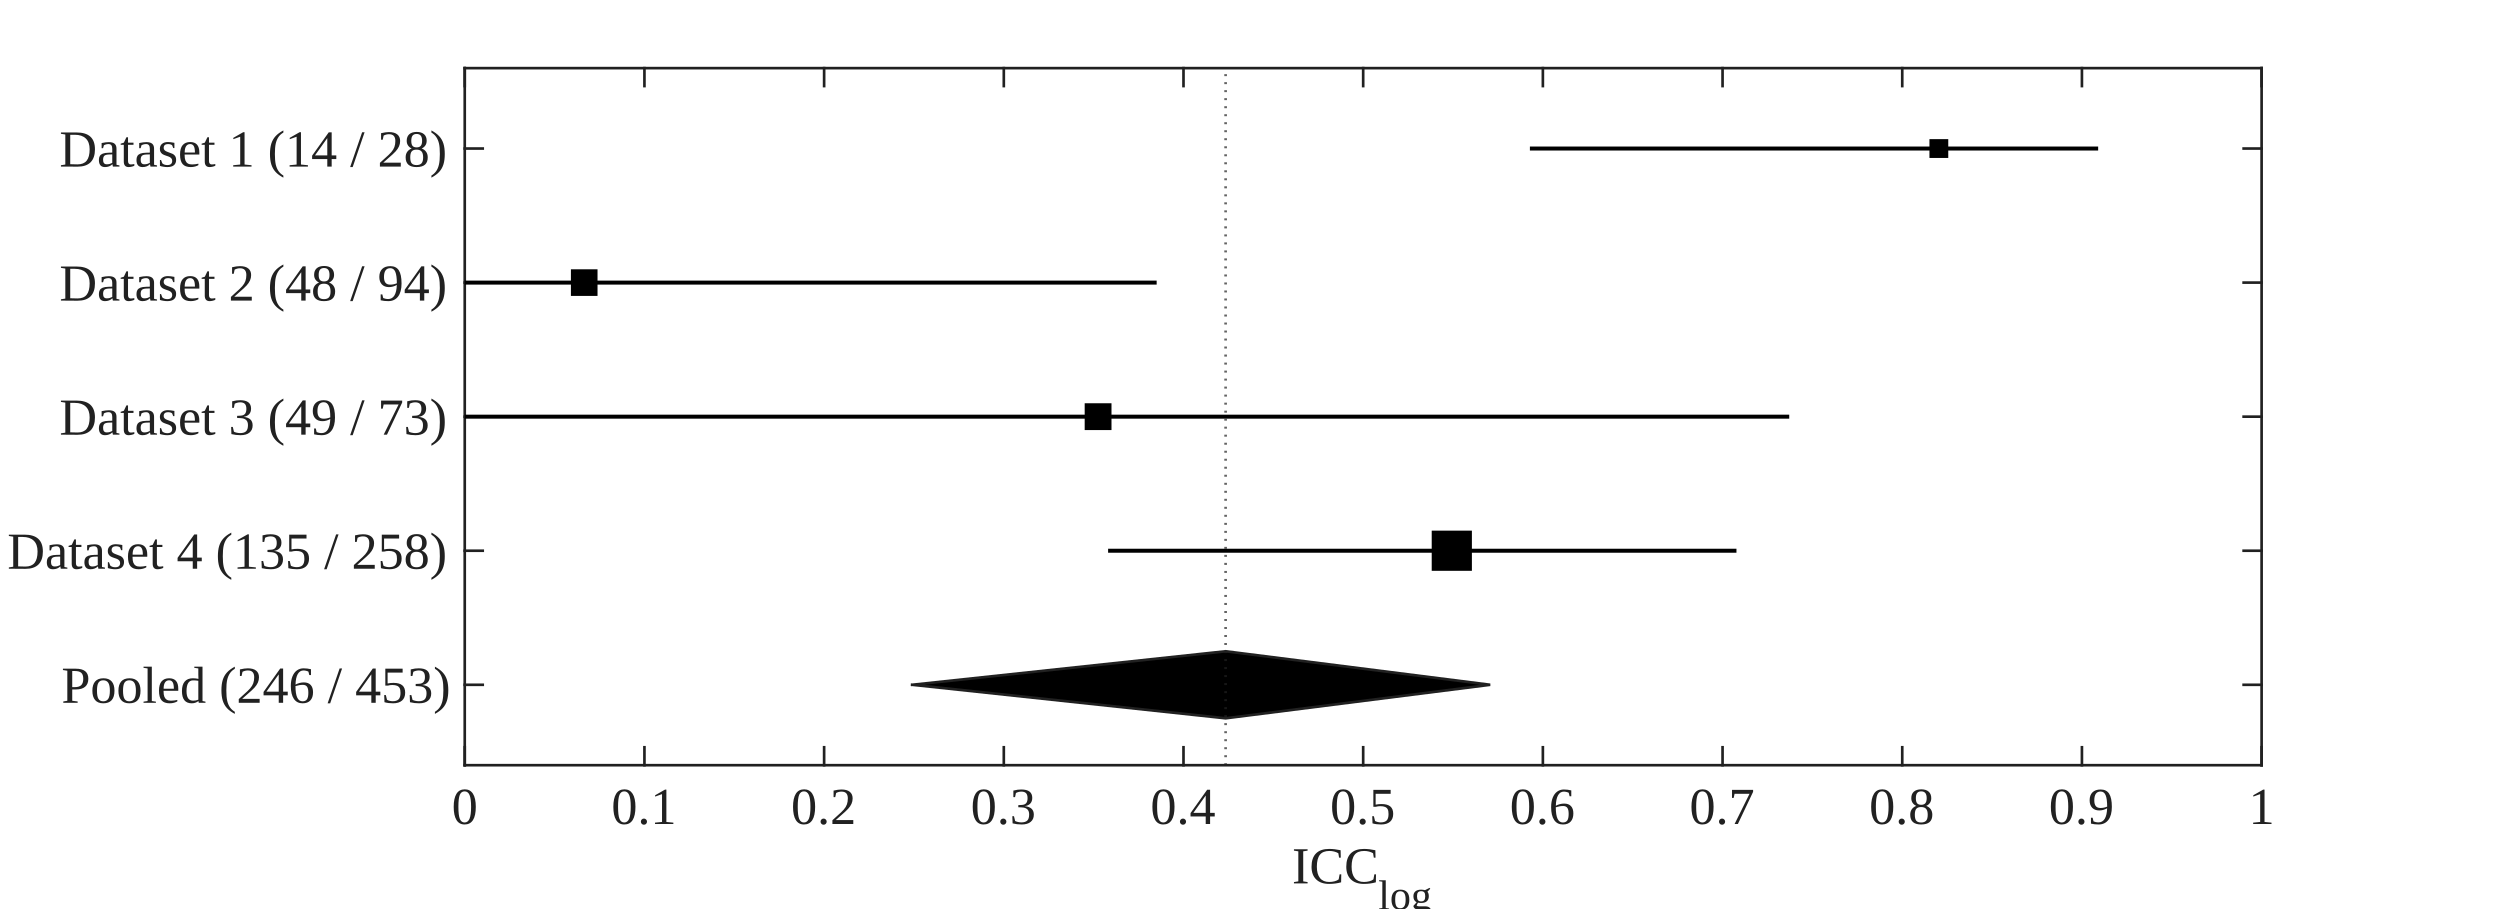
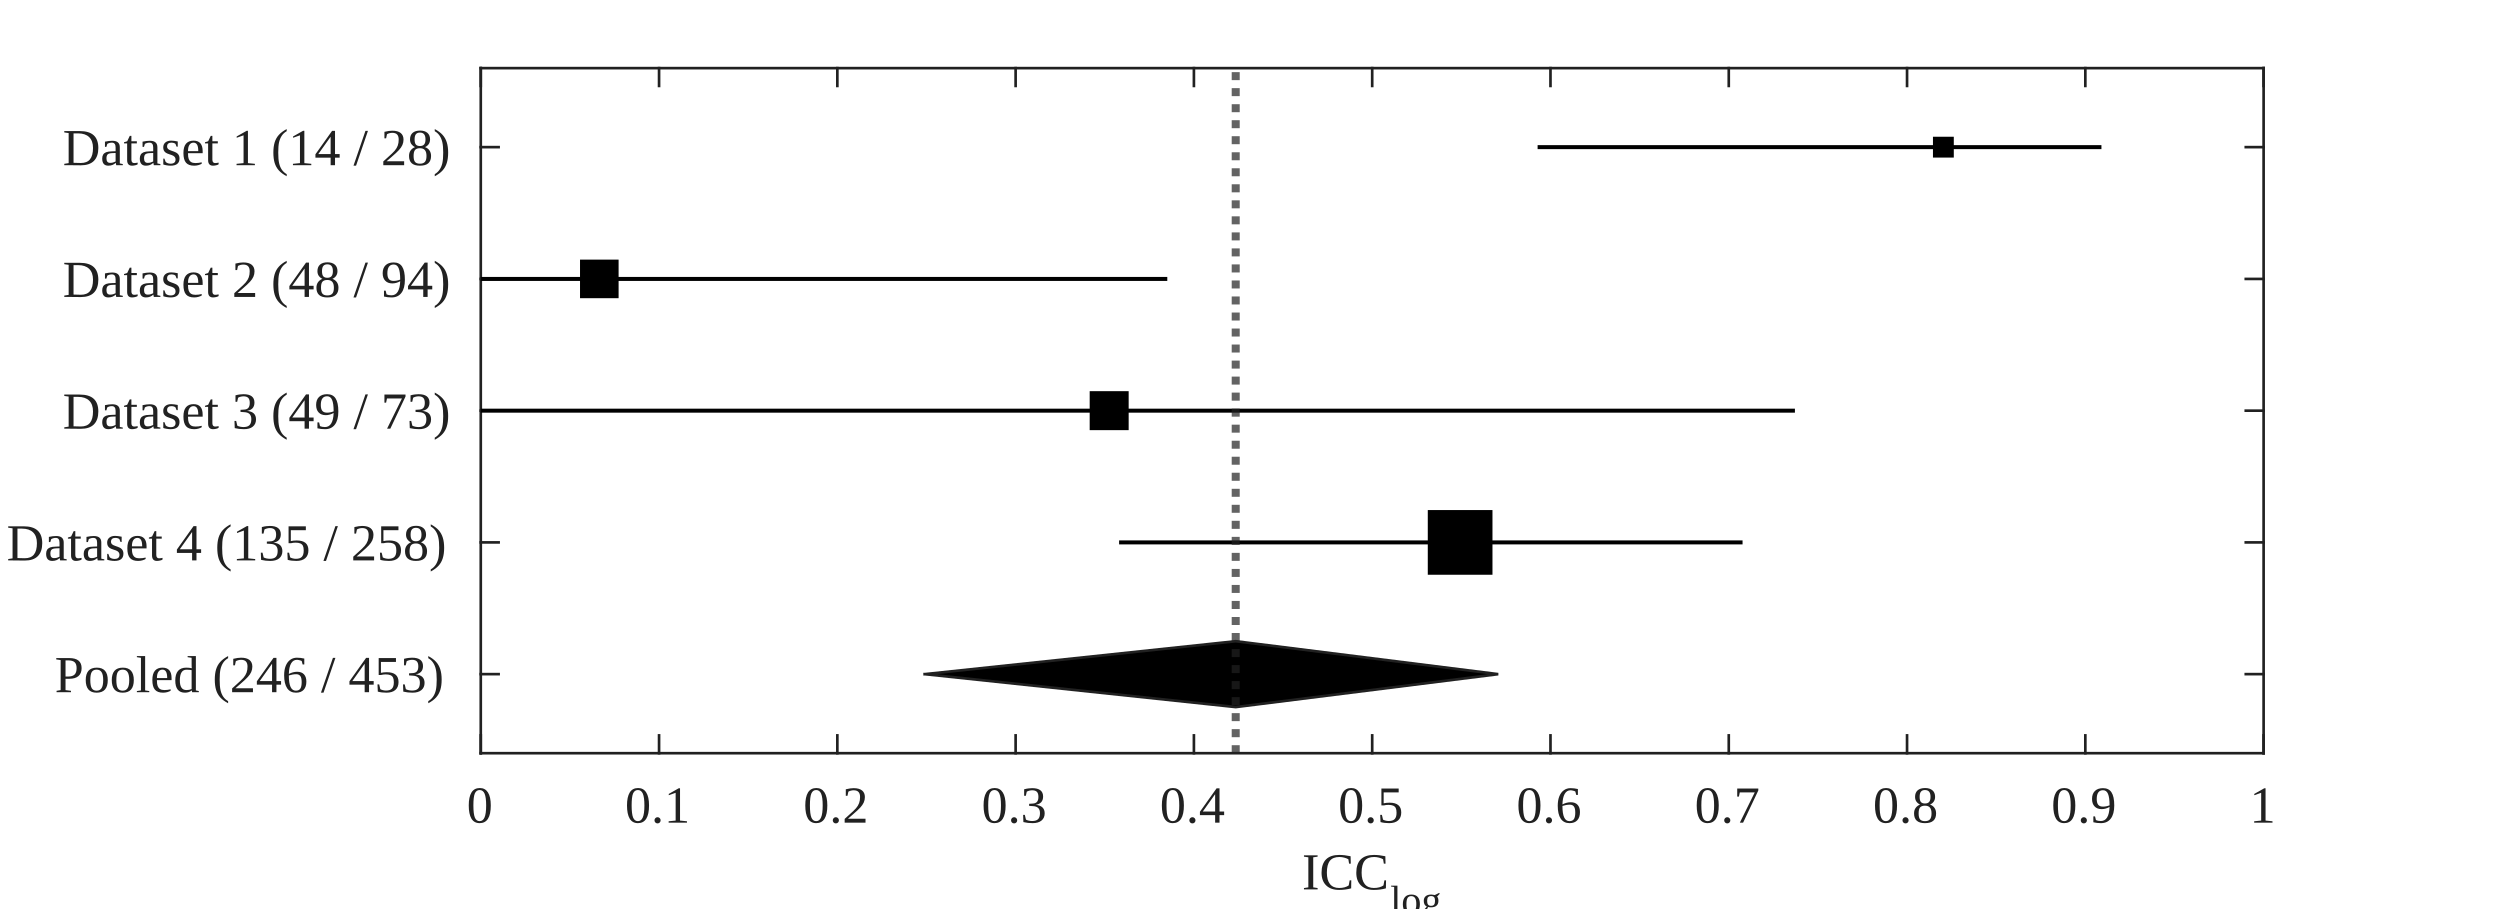
<svg xmlns="http://www.w3.org/2000/svg" width="165.1mm" height="59.972mm" viewBox="0 0 468 170" version="1.2" baseProfile="tiny">
  <defs>
</defs>
  <g fill="none" stroke="black" stroke-width="1" fill-rule="evenodd" stroke-linecap="square" stroke-linejoin="bevel">
-     <g fill="#ffffff" fill-opacity="1" stroke="none" transform="matrix(0.375,0,0,0.375,0,0)" font-family="MS Shell Dlg 2" font-size="7.875" font-weight="400" font-style="normal">
-       <path vector-effect="none" fill-rule="evenodd" d="M0,0 L1249,0 L1249,455 L0,455 L0,0" />
+     <g fill="#ffffff" fill-opacity="1" stroke="none" transform="matrix(0.75,0,0,0.75,0,0)" font-family="MS Shell Dlg 2" font-size="7.5" font-weight="400" font-style="normal">
+       <path vector-effect="none" fill-rule="evenodd" d="M0,0 L625,0 L625,228 L0,228 L0,0" />
    </g>
-     <g fill="#ffffff" fill-opacity="1" stroke="none" transform="matrix(3.75e-05,0,0,3.75e-05,0,0)" font-family="MS Shell Dlg 2" font-size="7.875" font-weight="400" font-style="normal">
-       <path vector-effect="none" fill-rule="evenodd" d="M2.32e+06,340000 L2.32e+06,3.82e+06 L1.129e+07,3.82e+06 L1.129e+07,340000 L2.32e+06,340000" />
+     <g fill="#ffffff" fill-opacity="1" stroke="none" transform="matrix(7.5e-05,0,0,7.5e-05,0,0)" font-family="MS Shell Dlg 2" font-size="7.5" font-weight="400" font-style="normal">
+       <path vector-effect="none" fill-rule="evenodd" d="M1.2e+06,170000 L1.2e+06,1.88e+06 L5.65e+06,1.88e+06 L5.65e+06,170000 L1.2e+06,170000" />
    </g>
-     <g fill="#212121" fill-opacity="1" stroke="#212121" stroke-opacity="1" stroke-width="1" stroke-linecap="square" stroke-linejoin="bevel" transform="matrix(0.375,0,0,0.375,241.875,165.375)" font-family="Times New Roman" font-size="26" font-weight="400" font-style="normal">
-       <text fill="#212121" fill-opacity="1" stroke="none" xml:space="preserve" x="0" y="0" font-family="Times New Roman" font-size="26" font-weight="400" font-style="normal">ICC</text>
+     <g fill="#212121" fill-opacity="1" stroke="#212121" stroke-opacity="1" stroke-width="1" stroke-linecap="square" stroke-linejoin="bevel" transform="matrix(0.75,0,0,0.75,243.75,166.5)" font-family="Times New Roman" font-size="13" font-weight="400" font-style="normal">
+       <text fill="#212121" fill-opacity="1" stroke="none" xml:space="preserve" x="0" y="0" font-family="Times New Roman" font-size="13" font-weight="400" font-style="normal">ICC</text>
    </g>
-     <g fill="#212121" fill-opacity="1" stroke="#212121" stroke-opacity="1" stroke-width="1" stroke-linecap="square" stroke-linejoin="bevel" transform="matrix(0.375,0,0,0.375,258,170.25)" font-family="Times New Roman" font-size="21" font-weight="400" font-style="normal">
-       <text fill="#212121" fill-opacity="1" stroke="none" xml:space="preserve" x="0" y="0" font-family="Times New Roman" font-size="21" font-weight="400" font-style="normal">log</text>
+     <g fill="#212121" fill-opacity="1" stroke="#212121" stroke-opacity="1" stroke-width="1" stroke-linecap="square" stroke-linejoin="bevel" transform="matrix(0.75,0,0,0.75,260.25,171)" font-family="Times New Roman" font-size="10" font-weight="400" font-style="normal">
+       <text fill="#212121" fill-opacity="1" stroke="none" xml:space="preserve" x="0" y="0" font-family="Times New Roman" font-size="10" font-weight="400" font-style="normal">log</text>
    </g>
-     <g fill="#212121" fill-opacity="1" stroke="#212121" stroke-opacity="1" stroke-width="1.333" stroke-linecap="square" stroke-linejoin="round" transform="matrix(0.375,0,0,0.375,0,0)" font-family="Times New Roman" font-size="21" font-weight="400" font-style="normal">
-       <polyline fill="none" vector-effect="none" points="232,382 1129,382 " />
-       <polyline fill="none" vector-effect="none" points="232,34 1129,34 " />
-       <polyline fill="none" vector-effect="none" points="232,382 232,373.03 " />
-       <polyline fill="none" vector-effect="none" points="232,42.97 232,34 " />
-       <polyline fill="none" vector-effect="none" points="321.7,382 321.7,373.03 " />
-       <polyline fill="none" vector-effect="none" points="321.7,42.97 321.7,34 " />
-       <polyline fill="none" vector-effect="none" points="411.4,382 411.4,373.03 " />
-       <polyline fill="none" vector-effect="none" points="411.4,42.97 411.4,34 " />
-       <polyline fill="none" vector-effect="none" points="501.1,382 501.1,373.03 " />
-       <polyline fill="none" vector-effect="none" points="501.1,42.97 501.1,34 " />
-       <polyline fill="none" vector-effect="none" points="590.8,382 590.8,373.03 " />
-       <polyline fill="none" vector-effect="none" points="590.8,42.97 590.8,34 " />
-       <polyline fill="none" vector-effect="none" points="680.5,382 680.5,373.03 " />
-       <polyline fill="none" vector-effect="none" points="680.5,42.97 680.5,34 " />
-       <polyline fill="none" vector-effect="none" points="770.2,382 770.2,373.03 " />
-       <polyline fill="none" vector-effect="none" points="770.2,42.97 770.2,34 " />
-       <polyline fill="none" vector-effect="none" points="859.9,382 859.9,373.03 " />
-       <polyline fill="none" vector-effect="none" points="859.9,42.97 859.9,34 " />
-       <polyline fill="none" vector-effect="none" points="949.6,382 949.6,373.03 " />
-       <polyline fill="none" vector-effect="none" points="949.6,42.97 949.6,34 " />
-       <polyline fill="none" vector-effect="none" points="1039.3,382 1039.3,373.03 " />
-       <polyline fill="none" vector-effect="none" points="1039.3,42.97 1039.3,34 " />
-       <polyline fill="none" vector-effect="none" points="1129,382 1129,373.03 " />
-       <polyline fill="none" vector-effect="none" points="1129,42.97 1129,34 " />
+     <g fill="#212121" fill-opacity="1" stroke="#212121" stroke-opacity="1" stroke-width="0.667" stroke-linecap="square" stroke-linejoin="round" transform="matrix(0.75,0,0,0.75,0,0)" font-family="Times New Roman" font-size="10" font-weight="400" font-style="normal">
+       <polyline fill="none" vector-effect="none" points="120,188 565,188 " />
+       <polyline fill="none" vector-effect="none" points="120,17 565,17 " />
+       <polyline fill="none" vector-effect="none" points="120,188 120,183.55 " />
+       <polyline fill="none" vector-effect="none" points="120,21.45 120,17 " />
+       <polyline fill="none" vector-effect="none" points="164.5,188 164.5,183.55 " />
+       <polyline fill="none" vector-effect="none" points="164.5,21.45 164.5,17 " />
+       <polyline fill="none" vector-effect="none" points="209,188 209,183.55 " />
+       <polyline fill="none" vector-effect="none" points="209,21.45 209,17 " />
+       <polyline fill="none" vector-effect="none" points="253.5,188 253.5,183.55 " />
+       <polyline fill="none" vector-effect="none" points="253.5,21.45 253.5,17 " />
+       <polyline fill="none" vector-effect="none" points="298,188 298,183.55 " />
+       <polyline fill="none" vector-effect="none" points="298,21.45 298,17 " />
+       <polyline fill="none" vector-effect="none" points="342.5,188 342.5,183.55 " />
+       <polyline fill="none" vector-effect="none" points="342.5,21.45 342.5,17 " />
+       <polyline fill="none" vector-effect="none" points="387,188 387,183.55 " />
+       <polyline fill="none" vector-effect="none" points="387,21.45 387,17 " />
+       <polyline fill="none" vector-effect="none" points="431.5,188 431.5,183.55 " />
+       <polyline fill="none" vector-effect="none" points="431.5,21.45 431.5,17 " />
+       <polyline fill="none" vector-effect="none" points="476,188 476,183.55 " />
+       <polyline fill="none" vector-effect="none" points="476,21.45 476,17 " />
+       <polyline fill="none" vector-effect="none" points="520.5,188 520.5,183.55 " />
+       <polyline fill="none" vector-effect="none" points="520.5,21.45 520.5,17 " />
+       <polyline fill="none" vector-effect="none" points="565,188 565,183.55 " />
+       <polyline fill="none" vector-effect="none" points="565,21.45 565,17 " />
    </g>
-     <g fill="#212121" fill-opacity="1" stroke="#212121" stroke-opacity="1" stroke-width="1" stroke-linecap="square" stroke-linejoin="bevel" transform="matrix(0.375,0,0,0.375,84.5625,154.25)" font-family="Times New Roman" font-size="26" font-weight="400" font-style="normal">
-       <text fill="#212121" fill-opacity="1" stroke="none" xml:space="preserve" x="0" y="0" font-family="Times New Roman" font-size="26" font-weight="400" font-style="normal">0</text>
+     <g fill="#212121" fill-opacity="1" stroke="#212121" stroke-opacity="1" stroke-width="1" stroke-linecap="square" stroke-linejoin="bevel" transform="matrix(0.75,0,0,0.75,87.375,154)" font-family="Times New Roman" font-size="13" font-weight="400" font-style="normal">
+       <text fill="#212121" fill-opacity="1" stroke="none" xml:space="preserve" x="0" y="0" font-family="Times New Roman" font-size="13" font-weight="400" font-style="normal">0</text>
    </g>
-     <g fill="#212121" fill-opacity="1" stroke="#212121" stroke-opacity="1" stroke-width="1" stroke-linecap="square" stroke-linejoin="bevel" transform="matrix(0.375,0,0,0.375,114.45,154.25)" font-family="Times New Roman" font-size="26" font-weight="400" font-style="normal">
-       <text fill="#212121" fill-opacity="1" stroke="none" xml:space="preserve" x="0" y="0" font-family="Times New Roman" font-size="26" font-weight="400" font-style="normal">0.1</text>
+     <g fill="#212121" fill-opacity="1" stroke="#212121" stroke-opacity="1" stroke-width="1" stroke-linecap="square" stroke-linejoin="bevel" transform="matrix(0.75,0,0,0.75,117,154)" font-family="Times New Roman" font-size="13" font-weight="400" font-style="normal">
+       <text fill="#212121" fill-opacity="1" stroke="none" xml:space="preserve" x="0" y="0" font-family="Times New Roman" font-size="13" font-weight="400" font-style="normal">0.1</text>
    </g>
-     <g fill="#212121" fill-opacity="1" stroke="#212121" stroke-opacity="1" stroke-width="1" stroke-linecap="square" stroke-linejoin="bevel" transform="matrix(0.375,0,0,0.375,148.087,154.25)" font-family="Times New Roman" font-size="26" font-weight="400" font-style="normal">
-       <text fill="#212121" fill-opacity="1" stroke="none" xml:space="preserve" x="0" y="0" font-family="Times New Roman" font-size="26" font-weight="400" font-style="normal">0.2</text>
+     <g fill="#212121" fill-opacity="1" stroke="#212121" stroke-opacity="1" stroke-width="1" stroke-linecap="square" stroke-linejoin="bevel" transform="matrix(0.75,0,0,0.75,150.375,154)" font-family="Times New Roman" font-size="13" font-weight="400" font-style="normal">
+       <text fill="#212121" fill-opacity="1" stroke="none" xml:space="preserve" x="0" y="0" font-family="Times New Roman" font-size="13" font-weight="400" font-style="normal">0.2</text>
    </g>
-     <g fill="#212121" fill-opacity="1" stroke="#212121" stroke-opacity="1" stroke-width="1" stroke-linecap="square" stroke-linejoin="bevel" transform="matrix(0.375,0,0,0.375,181.725,154.25)" font-family="Times New Roman" font-size="26" font-weight="400" font-style="normal">
-       <text fill="#212121" fill-opacity="1" stroke="none" xml:space="preserve" x="0" y="0" font-family="Times New Roman" font-size="26" font-weight="400" font-style="normal">0.3</text>
+     <g fill="#212121" fill-opacity="1" stroke="#212121" stroke-opacity="1" stroke-width="1" stroke-linecap="square" stroke-linejoin="bevel" transform="matrix(0.75,0,0,0.75,183.75,154)" font-family="Times New Roman" font-size="13" font-weight="400" font-style="normal">
+       <text fill="#212121" fill-opacity="1" stroke="none" xml:space="preserve" x="0" y="0" font-family="Times New Roman" font-size="13" font-weight="400" font-style="normal">0.3</text>
    </g>
-     <g fill="#212121" fill-opacity="1" stroke="#212121" stroke-opacity="1" stroke-width="1" stroke-linecap="square" stroke-linejoin="bevel" transform="matrix(0.375,0,0,0.375,215.362,154.25)" font-family="Times New Roman" font-size="26" font-weight="400" font-style="normal">
-       <text fill="#212121" fill-opacity="1" stroke="none" xml:space="preserve" x="0" y="0" font-family="Times New Roman" font-size="26" font-weight="400" font-style="normal">0.4</text>
+     <g fill="#212121" fill-opacity="1" stroke="#212121" stroke-opacity="1" stroke-width="1" stroke-linecap="square" stroke-linejoin="bevel" transform="matrix(0.75,0,0,0.75,217.125,154)" font-family="Times New Roman" font-size="13" font-weight="400" font-style="normal">
+       <text fill="#212121" fill-opacity="1" stroke="none" xml:space="preserve" x="0" y="0" font-family="Times New Roman" font-size="13" font-weight="400" font-style="normal">0.4</text>
    </g>
-     <g fill="#212121" fill-opacity="1" stroke="#212121" stroke-opacity="1" stroke-width="1" stroke-linecap="square" stroke-linejoin="bevel" transform="matrix(0.375,0,0,0.375,249,154.25)" font-family="Times New Roman" font-size="26" font-weight="400" font-style="normal">
-       <text fill="#212121" fill-opacity="1" stroke="none" xml:space="preserve" x="0" y="0" font-family="Times New Roman" font-size="26" font-weight="400" font-style="normal">0.5</text>
+     <g fill="#212121" fill-opacity="1" stroke="#212121" stroke-opacity="1" stroke-width="1" stroke-linecap="square" stroke-linejoin="bevel" transform="matrix(0.75,0,0,0.75,250.5,154)" font-family="Times New Roman" font-size="13" font-weight="400" font-style="normal">
+       <text fill="#212121" fill-opacity="1" stroke="none" xml:space="preserve" x="0" y="0" font-family="Times New Roman" font-size="13" font-weight="400" font-style="normal">0.5</text>
    </g>
-     <g fill="#212121" fill-opacity="1" stroke="#212121" stroke-opacity="1" stroke-width="1" stroke-linecap="square" stroke-linejoin="bevel" transform="matrix(0.375,0,0,0.375,282.638,154.25)" font-family="Times New Roman" font-size="26" font-weight="400" font-style="normal">
-       <text fill="#212121" fill-opacity="1" stroke="none" xml:space="preserve" x="0" y="0" font-family="Times New Roman" font-size="26" font-weight="400" font-style="normal">0.6</text>
+     <g fill="#212121" fill-opacity="1" stroke="#212121" stroke-opacity="1" stroke-width="1" stroke-linecap="square" stroke-linejoin="bevel" transform="matrix(0.75,0,0,0.75,283.875,154)" font-family="Times New Roman" font-size="13" font-weight="400" font-style="normal">
+       <text fill="#212121" fill-opacity="1" stroke="none" xml:space="preserve" x="0" y="0" font-family="Times New Roman" font-size="13" font-weight="400" font-style="normal">0.6</text>
    </g>
-     <g fill="#212121" fill-opacity="1" stroke="#212121" stroke-opacity="1" stroke-width="1" stroke-linecap="square" stroke-linejoin="bevel" transform="matrix(0.375,0,0,0.375,316.275,154.25)" font-family="Times New Roman" font-size="26" font-weight="400" font-style="normal">
-       <text fill="#212121" fill-opacity="1" stroke="none" xml:space="preserve" x="0" y="0" font-family="Times New Roman" font-size="26" font-weight="400" font-style="normal">0.7</text>
+     <g fill="#212121" fill-opacity="1" stroke="#212121" stroke-opacity="1" stroke-width="1" stroke-linecap="square" stroke-linejoin="bevel" transform="matrix(0.75,0,0,0.75,317.25,154)" font-family="Times New Roman" font-size="13" font-weight="400" font-style="normal">
+       <text fill="#212121" fill-opacity="1" stroke="none" xml:space="preserve" x="0" y="0" font-family="Times New Roman" font-size="13" font-weight="400" font-style="normal">0.7</text>
    </g>
-     <g fill="#212121" fill-opacity="1" stroke="#212121" stroke-opacity="1" stroke-width="1" stroke-linecap="square" stroke-linejoin="bevel" transform="matrix(0.375,0,0,0.375,349.913,154.25)" font-family="Times New Roman" font-size="26" font-weight="400" font-style="normal">
-       <text fill="#212121" fill-opacity="1" stroke="none" xml:space="preserve" x="0" y="0" font-family="Times New Roman" font-size="26" font-weight="400" font-style="normal">0.8</text>
+     <g fill="#212121" fill-opacity="1" stroke="#212121" stroke-opacity="1" stroke-width="1" stroke-linecap="square" stroke-linejoin="bevel" transform="matrix(0.75,0,0,0.75,350.625,154)" font-family="Times New Roman" font-size="13" font-weight="400" font-style="normal">
+       <text fill="#212121" fill-opacity="1" stroke="none" xml:space="preserve" x="0" y="0" font-family="Times New Roman" font-size="13" font-weight="400" font-style="normal">0.8</text>
    </g>
-     <g fill="#212121" fill-opacity="1" stroke="#212121" stroke-opacity="1" stroke-width="1" stroke-linecap="square" stroke-linejoin="bevel" transform="matrix(0.375,0,0,0.375,383.55,154.25)" font-family="Times New Roman" font-size="26" font-weight="400" font-style="normal">
-       <text fill="#212121" fill-opacity="1" stroke="none" xml:space="preserve" x="0" y="0" font-family="Times New Roman" font-size="26" font-weight="400" font-style="normal">0.9</text>
+     <g fill="#212121" fill-opacity="1" stroke="#212121" stroke-opacity="1" stroke-width="1" stroke-linecap="square" stroke-linejoin="bevel" transform="matrix(0.75,0,0,0.75,384,154)" font-family="Times New Roman" font-size="13" font-weight="400" font-style="normal">
+       <text fill="#212121" fill-opacity="1" stroke="none" xml:space="preserve" x="0" y="0" font-family="Times New Roman" font-size="13" font-weight="400" font-style="normal">0.9</text>
    </g>
-     <g fill="#212121" fill-opacity="1" stroke="#212121" stroke-opacity="1" stroke-width="1" stroke-linecap="square" stroke-linejoin="bevel" transform="matrix(0.375,0,0,0.375,420.938,154.25)" font-family="Times New Roman" font-size="26" font-weight="400" font-style="normal">
-       <text fill="#212121" fill-opacity="1" stroke="none" xml:space="preserve" x="0" y="0" font-family="Times New Roman" font-size="26" font-weight="400" font-style="normal">1</text>
+     <g fill="#212121" fill-opacity="1" stroke="#212121" stroke-opacity="1" stroke-width="1" stroke-linecap="square" stroke-linejoin="bevel" transform="matrix(0.75,0,0,0.75,421.125,154)" font-family="Times New Roman" font-size="13" font-weight="400" font-style="normal">
+       <text fill="#212121" fill-opacity="1" stroke="none" xml:space="preserve" x="0" y="0" font-family="Times New Roman" font-size="13" font-weight="400" font-style="normal">1</text>
    </g>
-     <g fill="#212121" fill-opacity="1" stroke="#212121" stroke-opacity="1" stroke-width="1.333" stroke-linecap="square" stroke-linejoin="round" transform="matrix(0.375,0,0,0.375,0,0)" font-family="Times New Roman" font-size="26" font-weight="400" font-style="normal">
-       <polyline fill="none" vector-effect="none" points="232,382 232,34 " />
-       <polyline fill="none" vector-effect="none" points="1129,382 1129,34 " />
-       <polyline fill="none" vector-effect="none" points="232,341.846 240.97,341.846 " />
-       <polyline fill="none" vector-effect="none" points="1120.03,341.846 1129,341.846 " />
-       <polyline fill="none" vector-effect="none" points="232,274.923 240.97,274.923 " />
-       <polyline fill="none" vector-effect="none" points="1120.03,274.923 1129,274.923 " />
-       <polyline fill="none" vector-effect="none" points="232,208 240.97,208 " />
-       <polyline fill="none" vector-effect="none" points="1120.03,208 1129,208 " />
-       <polyline fill="none" vector-effect="none" points="232,141.077 240.97,141.077 " />
-       <polyline fill="none" vector-effect="none" points="1120.03,141.077 1129,141.077 " />
-       <polyline fill="none" vector-effect="none" points="232,74.154 240.97,74.154 " />
-       <polyline fill="none" vector-effect="none" points="1120.03,74.154 1129,74.154 " />
+     <g fill="#212121" fill-opacity="1" stroke="#212121" stroke-opacity="1" stroke-width="0.667" stroke-linecap="square" stroke-linejoin="round" transform="matrix(0.75,0,0,0.75,0,0)" font-family="Times New Roman" font-size="13" font-weight="400" font-style="normal">
+       <polyline fill="none" vector-effect="none" points="120,188 120,17 " />
+       <polyline fill="none" vector-effect="none" points="565,188 565,17 " />
+       <polyline fill="none" vector-effect="none" points="120,168.269 124.45,168.269 " />
+       <polyline fill="none" vector-effect="none" points="560.55,168.269 565,168.269 " />
+       <polyline fill="none" vector-effect="none" points="120,135.385 124.45,135.385 " />
+       <polyline fill="none" vector-effect="none" points="560.55,135.385 565,135.385 " />
+       <polyline fill="none" vector-effect="none" points="120,102.5 124.45,102.5 " />
+       <polyline fill="none" vector-effect="none" points="560.55,102.5 565,102.5 " />
+       <polyline fill="none" vector-effect="none" points="120,69.615 124.45,69.615 " />
+       <polyline fill="none" vector-effect="none" points="560.55,69.615 565,69.615 " />
+       <polyline fill="none" vector-effect="none" points="120,36.731 124.45,36.731 " />
+       <polyline fill="none" vector-effect="none" points="560.55,36.731 565,36.731 " />
    </g>
-     <g fill="#212121" fill-opacity="1" stroke="#212121" stroke-opacity="1" stroke-width="1" stroke-linecap="square" stroke-linejoin="bevel" transform="matrix(0.375,0,0,0.375,11.5,131.567)" font-family="Times New Roman" font-size="26" font-weight="400" font-style="normal">
-       <text fill="#212121" fill-opacity="1" stroke="none" xml:space="preserve" x="0" y="0" font-family="Times New Roman" font-size="26" font-weight="400" font-style="normal">Pooled (246 / 453)</text>
+     <g fill="#212121" fill-opacity="1" stroke="#212121" stroke-opacity="1" stroke-width="1" stroke-linecap="square" stroke-linejoin="bevel" transform="matrix(0.75,0,0,0.75,10.25,129.577)" font-family="Times New Roman" font-size="13" font-weight="400" font-style="normal">
+       <text fill="#212121" fill-opacity="1" stroke="none" xml:space="preserve" x="0" y="0" font-family="Times New Roman" font-size="13" font-weight="400" font-style="normal">Pooled (246 / 453)</text>
    </g>
-     <g fill="#212121" fill-opacity="1" stroke="#212121" stroke-opacity="1" stroke-width="1" stroke-linecap="square" stroke-linejoin="bevel" transform="matrix(0.375,0,0,0.375,1.375,106.471)" font-family="Times New Roman" font-size="26" font-weight="400" font-style="normal">
-       <text fill="#212121" fill-opacity="1" stroke="none" xml:space="preserve" x="0" y="0" font-family="Times New Roman" font-size="26" font-weight="400" font-style="normal">Dataset 4 (135 / 258)</text>
+     <g fill="#212121" fill-opacity="1" stroke="#212121" stroke-opacity="1" stroke-width="1" stroke-linecap="square" stroke-linejoin="bevel" transform="matrix(0.75,0,0,0.75,1.25,104.913)" font-family="Times New Roman" font-size="13" font-weight="400" font-style="normal">
+       <text fill="#212121" fill-opacity="1" stroke="none" xml:space="preserve" x="0" y="0" font-family="Times New Roman" font-size="13" font-weight="400" font-style="normal">Dataset 4 (135 / 258)</text>
    </g>
-     <g fill="#212121" fill-opacity="1" stroke="#212121" stroke-opacity="1" stroke-width="1" stroke-linecap="square" stroke-linejoin="bevel" transform="matrix(0.375,0,0,0.375,11.125,81.375)" font-family="Times New Roman" font-size="26" font-weight="400" font-style="normal">
-       <text fill="#212121" fill-opacity="1" stroke="none" xml:space="preserve" x="0" y="0" font-family="Times New Roman" font-size="26" font-weight="400" font-style="normal">Dataset 3 (49 / 73)</text>
+     <g fill="#212121" fill-opacity="1" stroke="#212121" stroke-opacity="1" stroke-width="1" stroke-linecap="square" stroke-linejoin="bevel" transform="matrix(0.75,0,0,0.75,11.75,80.25)" font-family="Times New Roman" font-size="13" font-weight="400" font-style="normal">
+       <text fill="#212121" fill-opacity="1" stroke="none" xml:space="preserve" x="0" y="0" font-family="Times New Roman" font-size="13" font-weight="400" font-style="normal">Dataset 3 (49 / 73)</text>
    </g>
-     <g fill="#212121" fill-opacity="1" stroke="#212121" stroke-opacity="1" stroke-width="1" stroke-linecap="square" stroke-linejoin="bevel" transform="matrix(0.375,0,0,0.375,11.125,56.2788)" font-family="Times New Roman" font-size="26" font-weight="400" font-style="normal">
-       <text fill="#212121" fill-opacity="1" stroke="none" xml:space="preserve" x="0" y="0" font-family="Times New Roman" font-size="26" font-weight="400" font-style="normal">Dataset 2 (48 / 94)</text>
+     <g fill="#212121" fill-opacity="1" stroke="#212121" stroke-opacity="1" stroke-width="1" stroke-linecap="square" stroke-linejoin="bevel" transform="matrix(0.75,0,0,0.75,11.75,55.5865)" font-family="Times New Roman" font-size="13" font-weight="400" font-style="normal">
+       <text fill="#212121" fill-opacity="1" stroke="none" xml:space="preserve" x="0" y="0" font-family="Times New Roman" font-size="13" font-weight="400" font-style="normal">Dataset 2 (48 / 94)</text>
    </g>
-     <g fill="#212121" fill-opacity="1" stroke="#212121" stroke-opacity="1" stroke-width="1" stroke-linecap="square" stroke-linejoin="bevel" transform="matrix(0.375,0,0,0.375,11.125,31.1827)" font-family="Times New Roman" font-size="26" font-weight="400" font-style="normal">
-       <text fill="#212121" fill-opacity="1" stroke="none" xml:space="preserve" x="0" y="0" font-family="Times New Roman" font-size="26" font-weight="400" font-style="normal">Dataset 1 (14 / 28)</text>
+     <g fill="#212121" fill-opacity="1" stroke="#212121" stroke-opacity="1" stroke-width="1" stroke-linecap="square" stroke-linejoin="bevel" transform="matrix(0.75,0,0,0.75,11.75,30.9231)" font-family="Times New Roman" font-size="13" font-weight="400" font-style="normal">
+       <text fill="#212121" fill-opacity="1" stroke="none" xml:space="preserve" x="0" y="0" font-family="Times New Roman" font-size="13" font-weight="400" font-style="normal">Dataset 1 (14 / 28)</text>
    </g>
-     <g fill="#000000" fill-opacity="1" stroke="#000000" stroke-opacity="1" stroke-width="2" stroke-linecap="butt" stroke-linejoin="round" transform="matrix(0.375,0,0,0.375,0,0)" font-family="Times New Roman" font-size="26" font-weight="400" font-style="normal">
-       <polyline fill="none" vector-effect="none" points="967.877,74.154 763.726,74.154 " />
-       <polyline fill="none" vector-effect="none" points="291.64,141.077 232,141.077 " />
-       <polyline fill="none" vector-effect="none" points="548.165,208 232,208 " />
-       <polyline fill="none" vector-effect="none" points="724.74,274.923 553.164,274.923 " />
-       <polyline fill="none" vector-effect="none" points="967.877,74.154 1047.4,74.154 " />
-       <polyline fill="none" vector-effect="none" points="291.64,141.077 577.404,141.077 " />
-       <polyline fill="none" vector-effect="none" points="548.165,208 893.183,208 " />
-       <polyline fill="none" vector-effect="none" points="724.74,274.923 866.839,274.923 " />
+     <g fill="#000000" fill-opacity="1" stroke="#000000" stroke-opacity="1" stroke-width="1" stroke-linecap="butt" stroke-linejoin="round" transform="matrix(0.75,0,0,0.75,0,0)" font-family="Times New Roman" font-size="13" font-weight="400" font-style="normal">
+       <polyline fill="none" vector-effect="none" points="485.067,36.731 383.788,36.731 " />
+       <polyline fill="none" vector-effect="none" points="149.587,69.615 120,69.615 " />
+       <polyline fill="none" vector-effect="none" points="276.849,102.5 120,102.5 " />
+       <polyline fill="none" vector-effect="none" points="364.447,135.385 279.329,135.385 " />
+       <polyline fill="none" vector-effect="none" points="485.067,36.731 524.519,36.731 " />
+       <polyline fill="none" vector-effect="none" points="149.587,69.615 291.354,69.615 " />
+       <polyline fill="none" vector-effect="none" points="276.849,102.5 448.012,102.5 " />
+       <polyline fill="none" vector-effect="none" points="364.447,135.385 434.942,135.385 " />
    </g>
-     <g fill="#000000" fill-opacity="1" stroke="none" transform="matrix(3.75e-05,0,0,3.75e-05,0,0)" font-family="Times New Roman" font-size="26" font-weight="400" font-style="normal">
-       <path vector-effect="none" fill-rule="evenodd" d="M9.6318e+06,694565 L9.6318e+06,788511 L9.72574e+06,788511 L9.72574e+06,694565 L9.6318e+06,694565" />
+     <g fill="#000000" fill-opacity="1" stroke="none" transform="matrix(7.5e-05,0,0,7.5e-05,0,0)" font-family="Times New Roman" font-size="13" font-weight="400" font-style="normal">
+       <path vector-effect="none" fill-rule="evenodd" d="M4.82467e+06,341307 L4.82467e+06,393307 L4.87667e+06,393307 L4.87667e+06,341307 L4.82467e+06,341307" />
    </g>
-     <g fill="#000000" fill-opacity="1" stroke="none" transform="matrix(3.75e-05,0,0,3.75e-05,0,0)" font-family="Times New Roman" font-size="26" font-weight="400" font-style="normal">
-       <path vector-effect="none" fill-rule="evenodd" d="M2.84997e+06,1.34434e+06 L2.84997e+06,1.4772e+06 L2.98283e+06,1.4772e+06 L2.98283e+06,1.34434e+06 L2.84997e+06,1.34434e+06" />
+     <g fill="#000000" fill-opacity="1" stroke="none" transform="matrix(7.5e-05,0,0,7.5e-05,0,0)" font-family="Times New Roman" font-size="13" font-weight="400" font-style="normal">
+       <path vector-effect="none" fill-rule="evenodd" d="M1.44773e+06,648011 L1.44773e+06,744296 L1.54401e+06,744296 L1.54401e+06,648011 L1.44773e+06,648011" />
    </g>
-     <g fill="#000000" fill-opacity="1" stroke="none" transform="matrix(3.75e-05,0,0,3.75e-05,0,0)" font-family="Times New Roman" font-size="26" font-weight="400" font-style="normal">
-       <path vector-effect="none" fill-rule="evenodd" d="M5.41473e+06,2.01308e+06 L5.41473e+06,2.14692e+06 L5.54857e+06,2.14692e+06 L5.54857e+06,2.01308e+06 L5.41473e+06,2.01308e+06" />
+     <g fill="#000000" fill-opacity="1" stroke="none" transform="matrix(7.5e-05,0,0,7.5e-05,0,0)" font-family="Times New Roman" font-size="13" font-weight="400" font-style="normal">
+       <path vector-effect="none" fill-rule="evenodd" d="M2.71985e+06,976358 L2.71985e+06,1.07364e+06 L2.81713e+06,1.07364e+06 L2.81713e+06,976358 L2.71985e+06,976358" />
    </g>
-     <g fill="#000000" fill-opacity="1" stroke="none" transform="matrix(3.75e-05,0,0,3.75e-05,0,0)" font-family="Times New Roman" font-size="26" font-weight="400" font-style="normal">
-       <path vector-effect="none" fill-rule="evenodd" d="M7.14711e+06,2.64894e+06 L7.14711e+06,2.84952e+06 L7.34769e+06,2.84952e+06 L7.34769e+06,2.64894e+06 L7.14711e+06,2.64894e+06" />
+     <g fill="#000000" fill-opacity="1" stroke="none" transform="matrix(7.5e-05,0,0,7.5e-05,0,0)" font-family="Times New Roman" font-size="13" font-weight="400" font-style="normal">
+       <path vector-effect="none" fill-rule="evenodd" d="M3.56374e+06,1.27311e+06 L3.56374e+06,1.43458e+06 L3.72521e+06,1.43458e+06 L3.72521e+06,1.27311e+06 L3.56374e+06,1.27311e+06" />
    </g>
-     <g fill="#000000" fill-opacity="1" stroke="none" transform="matrix(3.75e-05,0,0,3.75e-05,0,0)" font-family="Times New Roman" font-size="26" font-weight="400" font-style="normal">
-       <path vector-effect="none" fill-rule="evenodd" d="M7.43905e+06,3.41846e+06 L6.11827e+06,3.25115e+06 L4.55357e+06,3.41846e+06 L6.11827e+06,3.58577e+06 L7.43905e+06,3.41846e+06" />
+     <g fill="#000000" fill-opacity="1" stroke="none" transform="matrix(7.5e-05,0,0,7.5e-05,0,0)" font-family="Times New Roman" font-size="13" font-weight="400" font-style="normal">
+       <path vector-effect="none" fill-rule="evenodd" d="M3.73955e+06,1.68269e+06 L3.08432e+06,1.60048e+06 L2.30807e+06,1.68269e+06 L3.08432e+06,1.7649e+06 L3.73955e+06,1.68269e+06" />
    </g>
-     <g fill="none" stroke="#212121" stroke-opacity="1" stroke-width="1.333" stroke-linecap="square" stroke-linejoin="miter" stroke-miterlimit="5" transform="matrix(0.375,0,0,0.375,0,0)" font-family="Times New Roman" font-size="26" font-weight="400" font-style="normal">
-       <polyline fill="none" vector-effect="none" points="455.357,341.846 611.827,325.115 743.905,341.846 611.827,358.577 455.357,341.846 " />
+     <g fill="none" stroke="#212121" stroke-opacity="1" stroke-width="0.667" stroke-linecap="square" stroke-linejoin="miter" stroke-miterlimit="5" transform="matrix(0.75,0,0,0.75,0,0)" font-family="Times New Roman" font-size="13" font-weight="400" font-style="normal">
+       <polyline fill="none" vector-effect="none" points="230.807,168.269 308.432,160.048 373.955,168.269 308.432,176.49 230.807,168.269 " />
    </g>
-     <g fill="#212121" fill-opacity="0.702" stroke="#212121" stroke-opacity="0.702" stroke-dasharray="1,3" stroke-dashoffset="0" stroke-width="1.333" stroke-linecap="butt" stroke-linejoin="round" transform="matrix(0.375,0,0,0.375,0,0)" font-family="Times New Roman" font-size="26" font-weight="400" font-style="normal">
-       <polyline fill="none" vector-effect="none" points="611.827,382 611.827,34 " />
+     <g fill="#212121" fill-opacity="0.702" stroke="#212121" stroke-opacity="0.702" stroke-dasharray="2,2" stroke-dashoffset="0" stroke-width="2" stroke-linecap="butt" stroke-linejoin="round" transform="matrix(0.75,0,0,0.75,0,0)" font-family="Times New Roman" font-size="13" font-weight="400" font-style="normal">
+       <polyline fill="none" vector-effect="none" points="308.432,188 308.432,17 " />
    </g>
  </g>
</svg>
